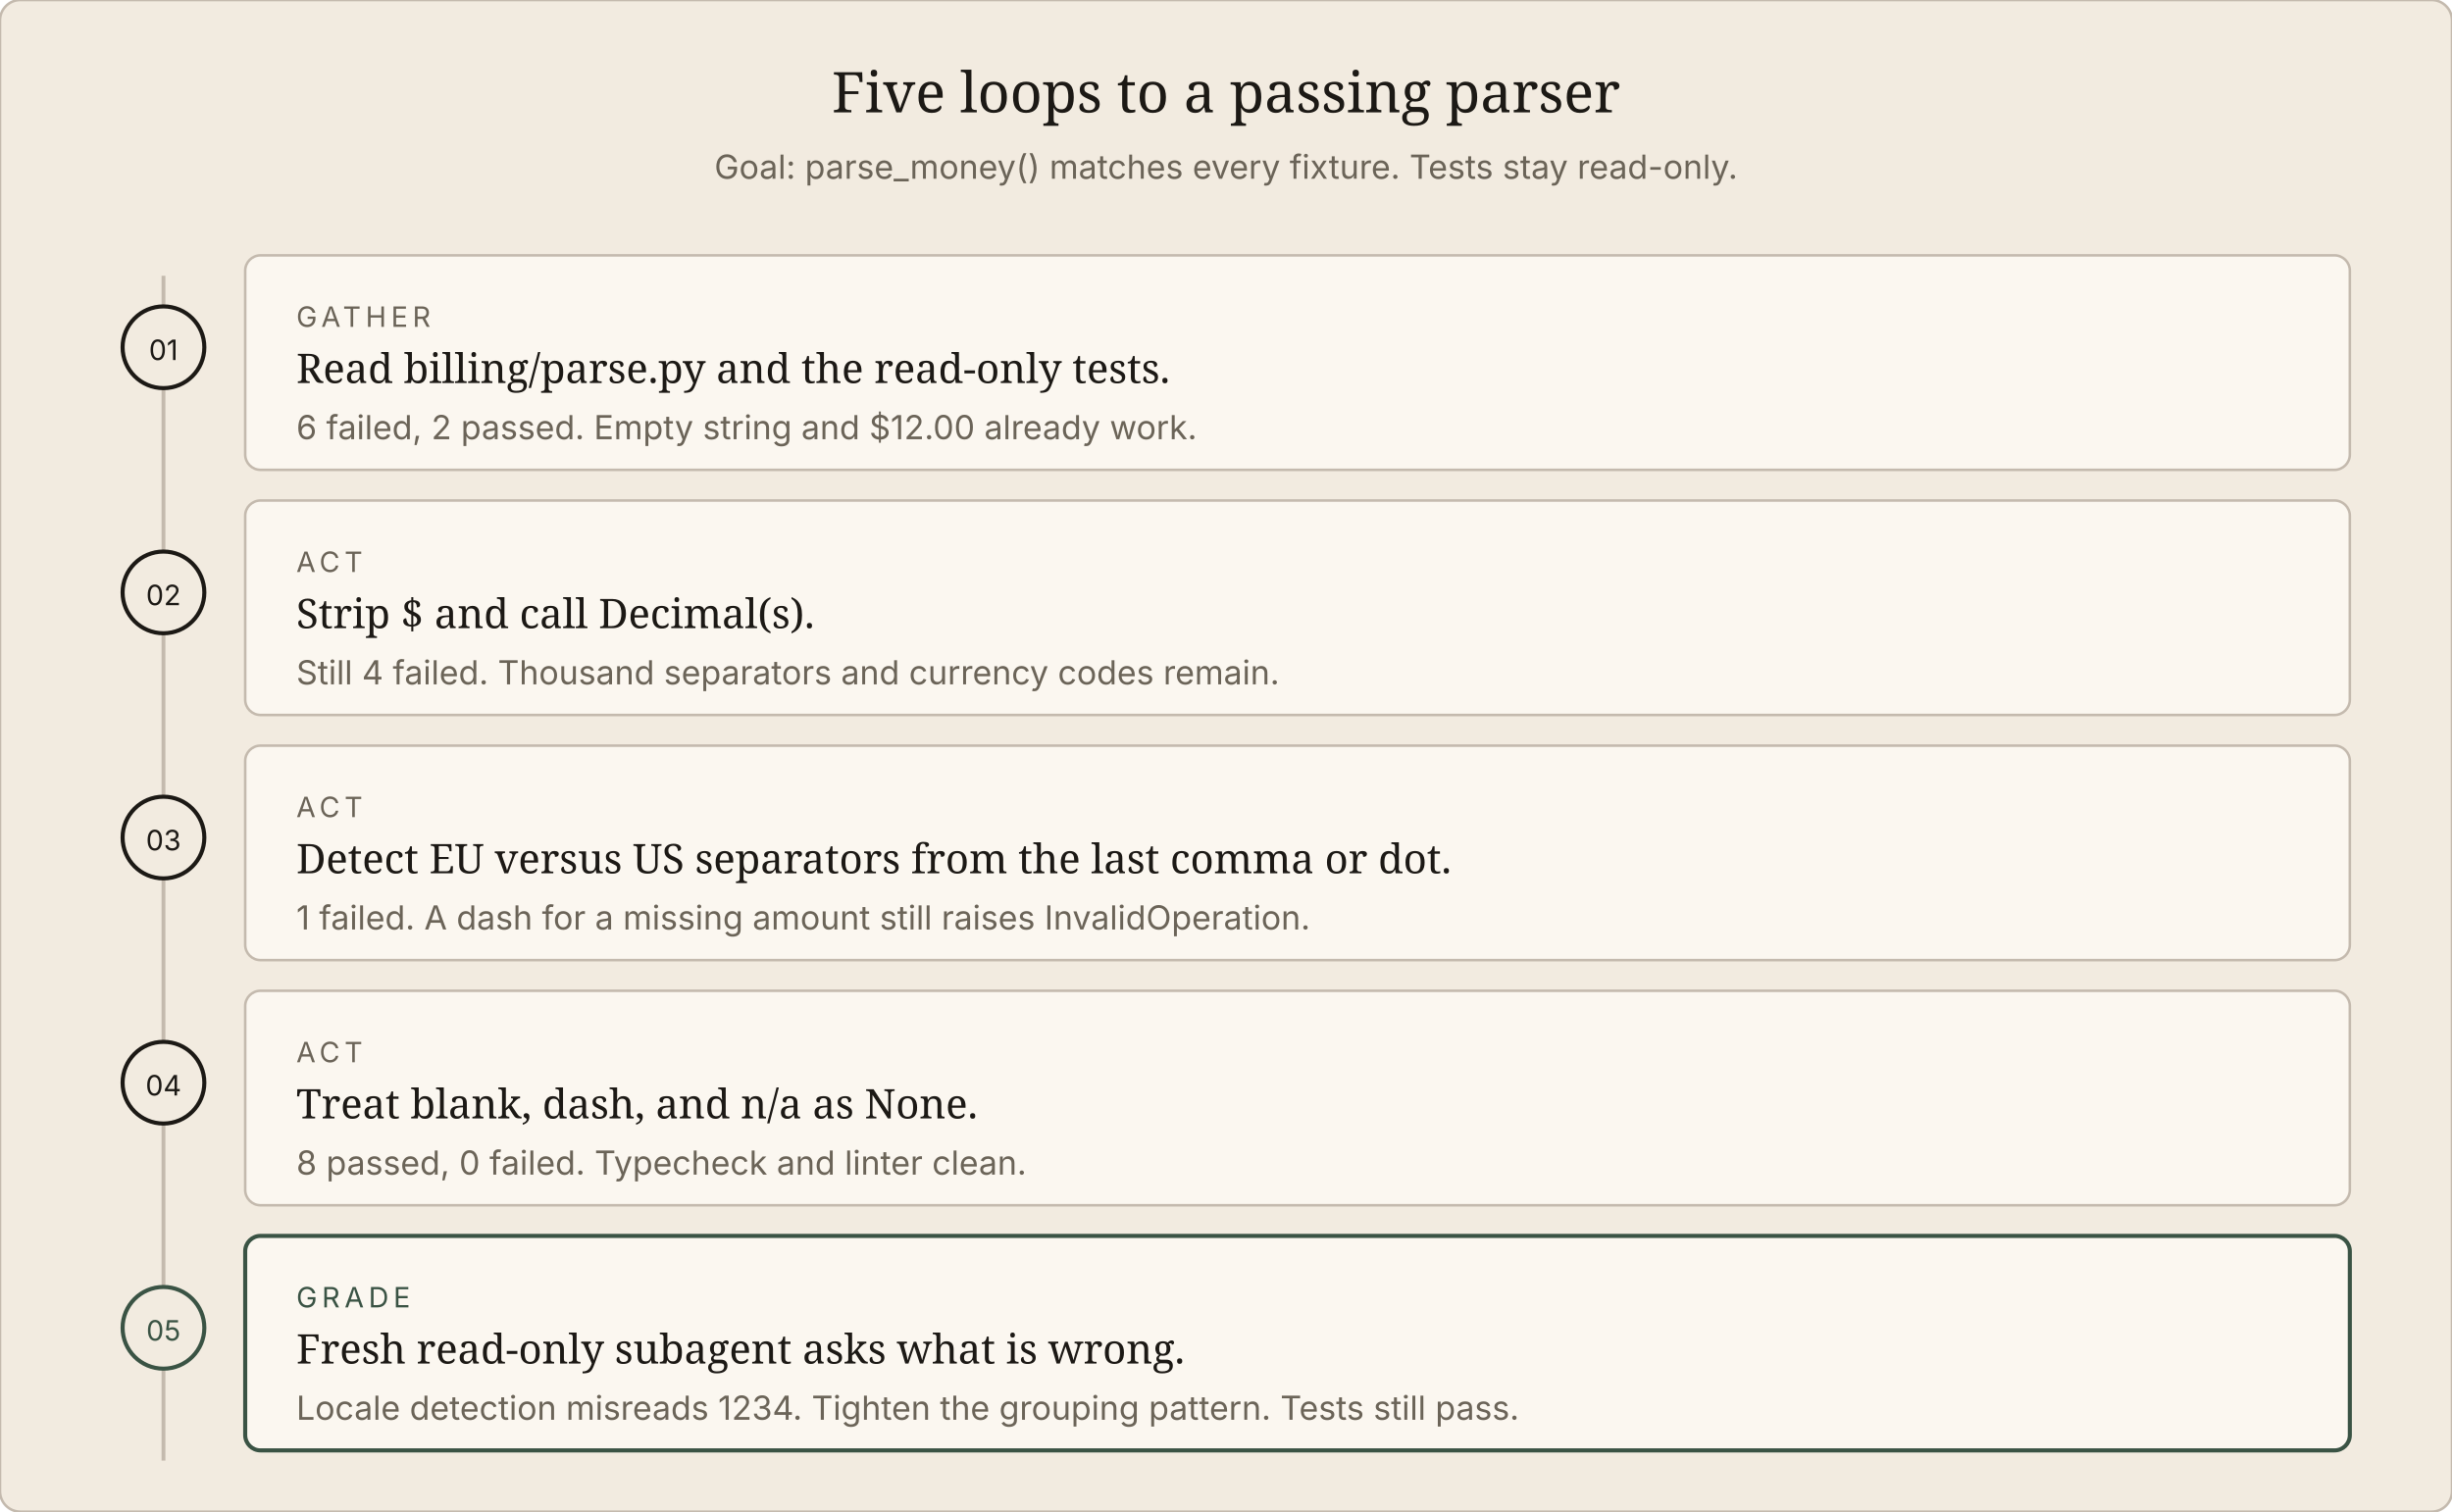
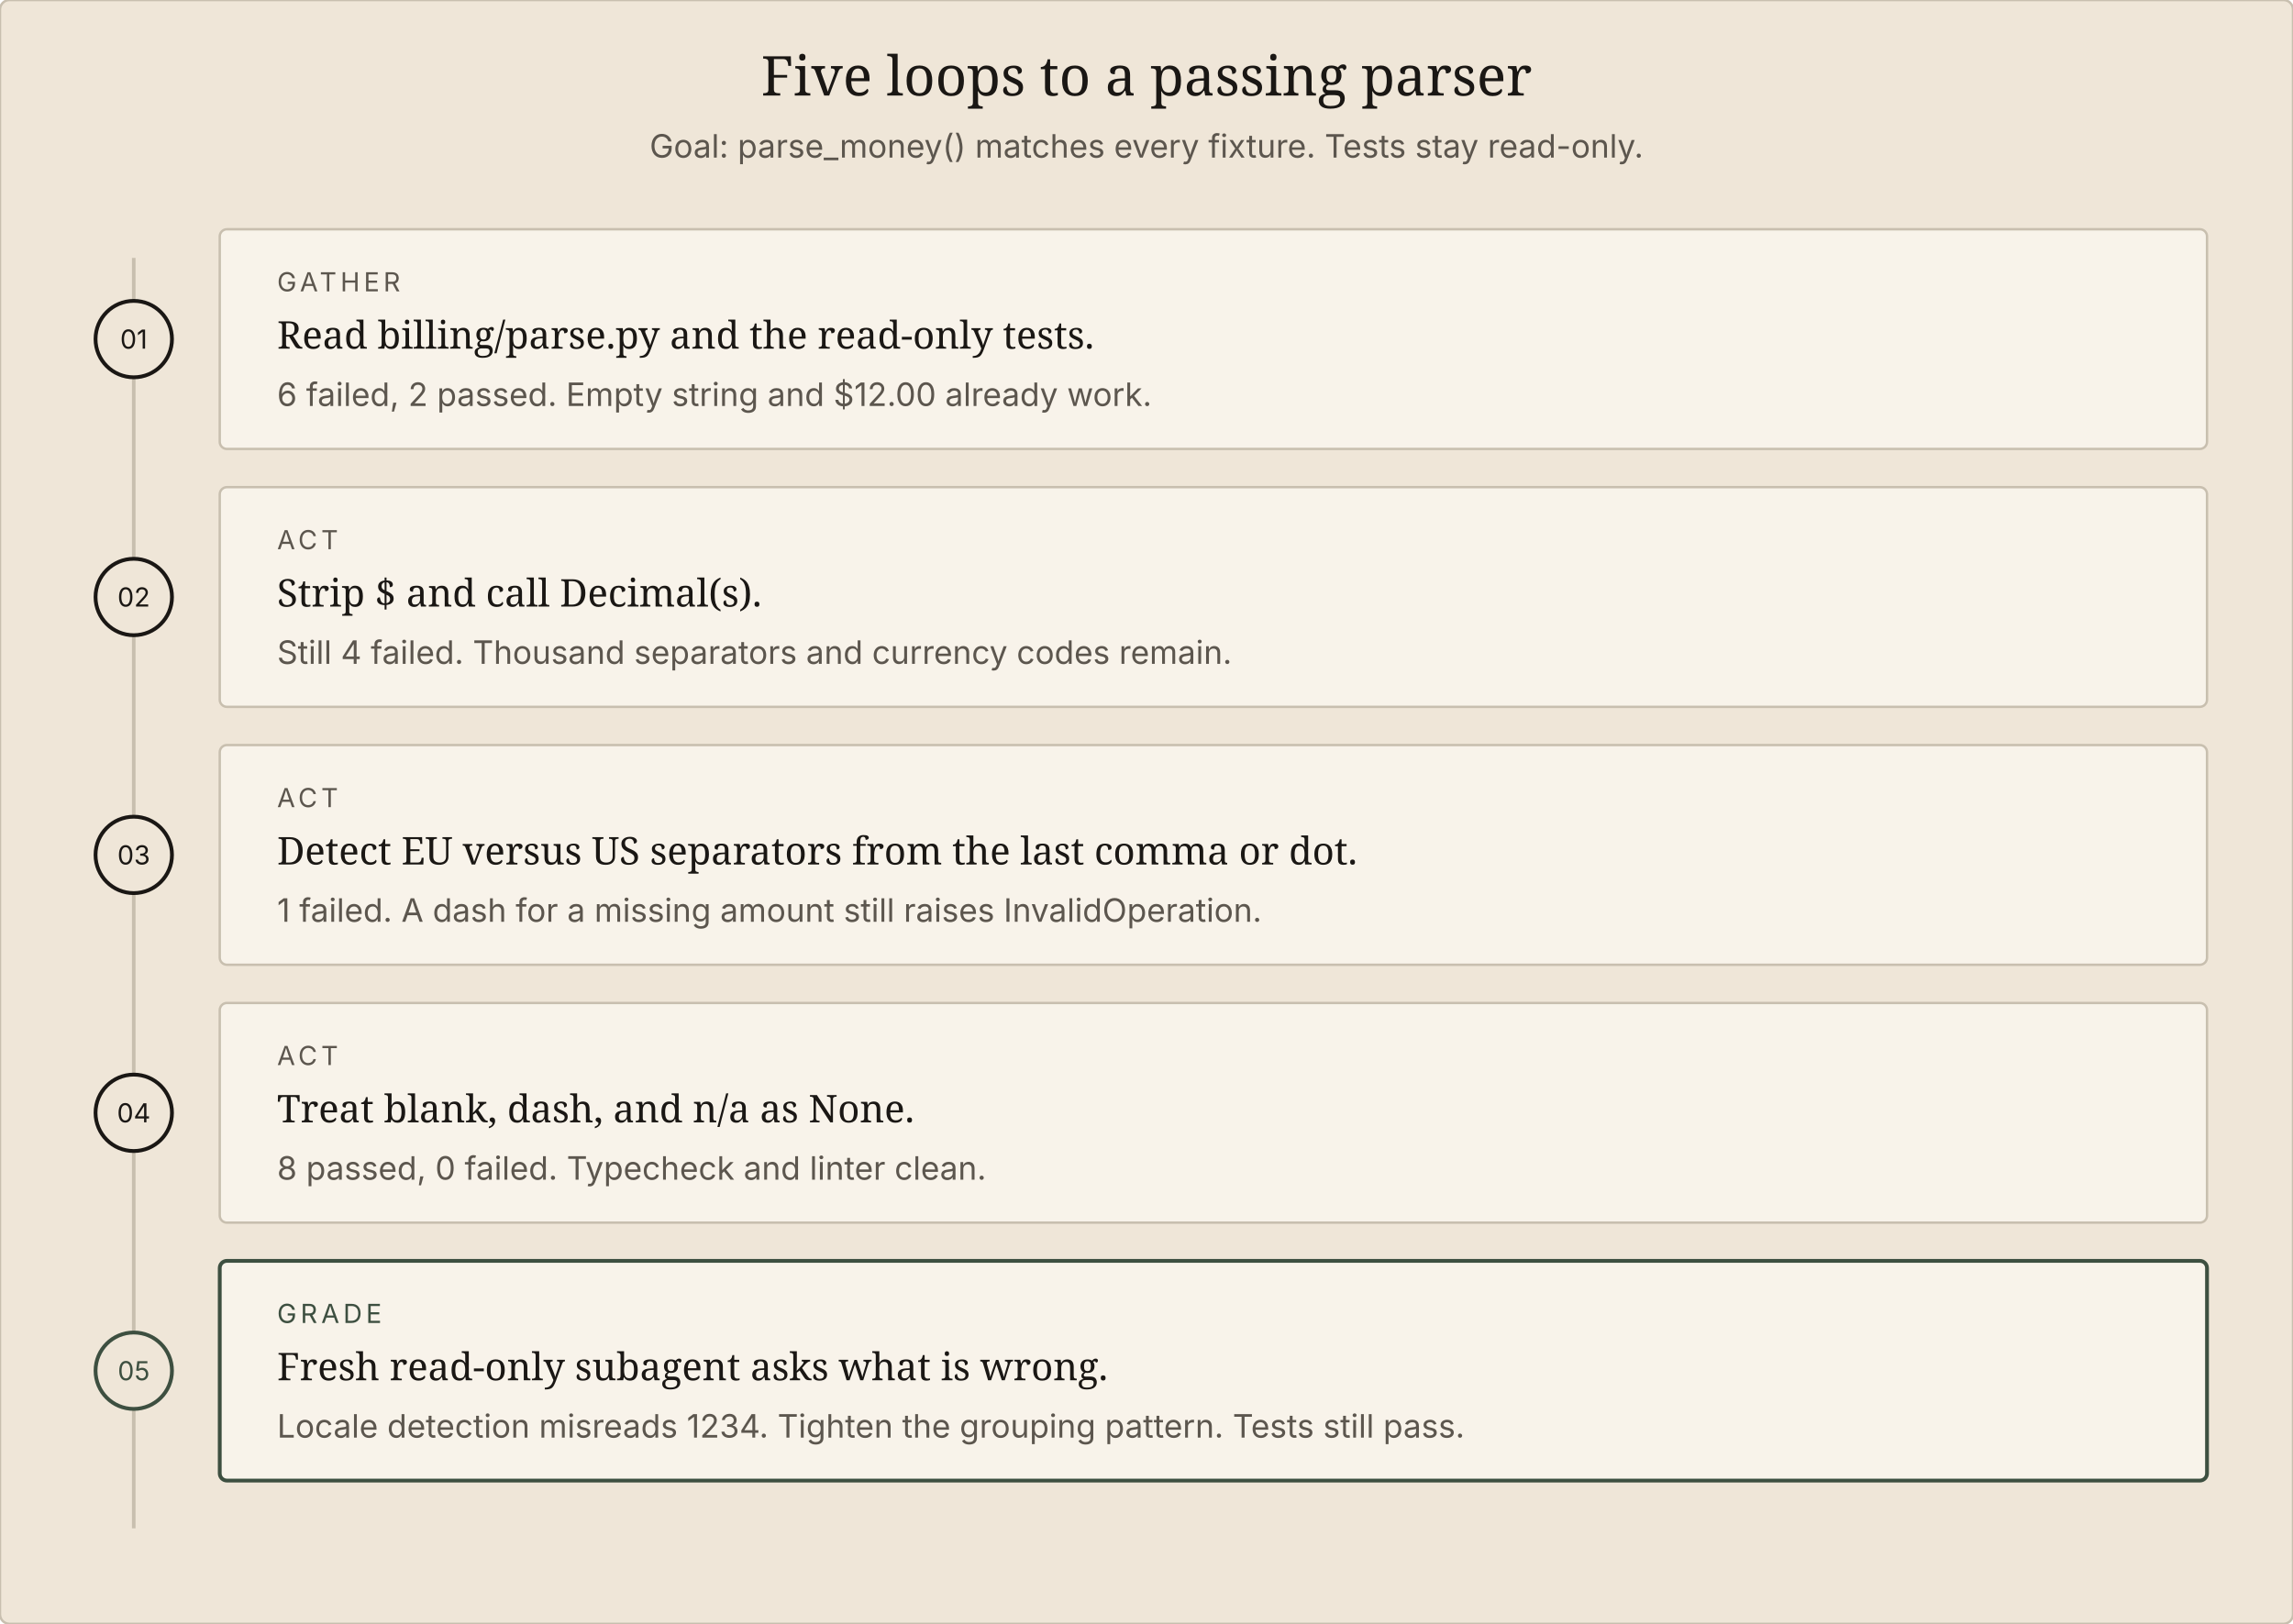
- <svg xmlns="http://www.w3.org/2000/svg" viewBox="0 0 960 592" width="960" height="592" role="img" aria-labelledby="title desc">
+ <svg xmlns="http://www.w3.org/2000/svg" viewBox="0 0 960 680" width="960" height="680" role="img" aria-labelledby="title desc">
  <defs>
-     <marker id="arrow" viewBox="0 0 10 10" refX="9" refY="5" markerWidth="8" markerHeight="8" orient="auto-start-reverse">
-       <path d="M 0 1.2 L 10 5 L 0 8.8 Z" fill="#1C1915" />
+     <marker id="arrow" viewBox="0 0 10 10" refX="9" refY="5" markerWidth="7" markerHeight="7" orient="auto-start-reverse">
+       <path d="M 0 1.4 L 10 5 L 0 8.6 Z" fill="#1A1714" />
    </marker>
-     <marker id="arrow-forest" viewBox="0 0 10 10" refX="9" refY="5" markerWidth="8" markerHeight="8" orient="auto-start-reverse">
-       <path d="M 0 1.2 L 10 5 L 0 8.8 Z" fill="#3A5344" />
-     </marker>
-     <marker id="arrow-mute" viewBox="0 0 10 10" refX="9" refY="5" markerWidth="8" markerHeight="8" orient="auto-start-reverse">
-       <path d="M 0 1.2 L 10 5 L 0 8.8 Z" fill="#6B6458" />
+     <marker id="arrow-forest" viewBox="0 0 10 10" refX="9" refY="5" markerWidth="7" markerHeight="7" orient="auto-start-reverse">
+       <path d="M 0 1.4 L 10 5 L 0 8.6 Z" fill="#3D4F40" />
    </marker>
  </defs>
-   <rect width="960" height="592" rx="8" fill="#F2EBE0" stroke="#C4BAAE" stroke-width="1" />
-   <text x="480" y="44" text-anchor="middle" font-family="'Noto Serif', Georgia, 'Times New Roman', serif" font-size="22" fill="#1C1915">Five loops to a passing parser</text>
-   <text x="480" y="70" text-anchor="middle" font-family="Inter, 'Noto Sans', 'Segoe UI', Helvetica, Arial, sans-serif" font-size="13" fill="#6B6458">Goal: parse_money() matches every fixture. Tests stay read-only.</text>
-   <line x1="64" y1="108" x2="64" y2="572" stroke="#C4BAAE" stroke-width="1.5" />
-   <circle cx="64" cy="136" r="16" fill="#F2EBE0" stroke="#1C1915" stroke-width="1.6" />
-   <text x="64" y="141" text-anchor="middle" font-family="Inter, 'Noto Sans', 'Segoe UI', Helvetica, Arial, sans-serif" font-size="11" fill="#1C1915">01</text>
-   <rect x="96" y="100" width="824" height="84" rx="6" fill="#FBF7F0" stroke="#C4BAAE" stroke-width="1" />
-   <text x="116" y="128" font-family="Inter, 'Noto Sans', 'Segoe UI', Helvetica, Arial, sans-serif" font-size="11" letter-spacing="1.8" fill="#6B6458">GATHER</text>
-   <text x="116" y="150" font-family="'Noto Serif', Georgia, 'Times New Roman', serif" font-size="16" fill="#1C1915">Read billing/parse.py and the read-only tests.</text>
-   <text x="116" y="172" font-family="Inter, 'Noto Sans', 'Segoe UI', Helvetica, Arial, sans-serif" font-size="13" fill="#6B6458">6 failed, 2 passed. Empty string and $12.00 already work.</text>
-   <circle cx="64" cy="232" r="16" fill="#F2EBE0" stroke="#1C1915" stroke-width="1.6" />
-   <text x="64" y="237" text-anchor="middle" font-family="Inter, 'Noto Sans', 'Segoe UI', Helvetica, Arial, sans-serif" font-size="11" fill="#1C1915">02</text>
-   <rect x="96" y="196" width="824" height="84" rx="6" fill="#FBF7F0" stroke="#C4BAAE" stroke-width="1" />
-   <text x="116" y="224" font-family="Inter, 'Noto Sans', 'Segoe UI', Helvetica, Arial, sans-serif" font-size="11" letter-spacing="1.8" fill="#6B6458">ACT</text>
-   <text x="116" y="246" font-family="'Noto Serif', Georgia, 'Times New Roman', serif" font-size="16" fill="#1C1915">Strip $ and call Decimal(s).</text>
-   <text x="116" y="268" font-family="Inter, 'Noto Sans', 'Segoe UI', Helvetica, Arial, sans-serif" font-size="13" fill="#6B6458">Still 4 failed. Thousand separators and currency codes remain.</text>
-   <circle cx="64" cy="328" r="16" fill="#F2EBE0" stroke="#1C1915" stroke-width="1.6" />
-   <text x="64" y="333" text-anchor="middle" font-family="Inter, 'Noto Sans', 'Segoe UI', Helvetica, Arial, sans-serif" font-size="11" fill="#1C1915">03</text>
-   <rect x="96" y="292" width="824" height="84" rx="6" fill="#FBF7F0" stroke="#C4BAAE" stroke-width="1" />
-   <text x="116" y="320" font-family="Inter, 'Noto Sans', 'Segoe UI', Helvetica, Arial, sans-serif" font-size="11" letter-spacing="1.8" fill="#6B6458">ACT</text>
-   <text x="116" y="342" font-family="'Noto Serif', Georgia, 'Times New Roman', serif" font-size="16" fill="#1C1915">Detect EU versus US separators from the last comma or dot.</text>
-   <text x="116" y="364" font-family="Inter, 'Noto Sans', 'Segoe UI', Helvetica, Arial, sans-serif" font-size="13" fill="#6B6458">1 failed. A dash for a missing amount still raises InvalidOperation.</text>
-   <circle cx="64" cy="424" r="16" fill="#F2EBE0" stroke="#1C1915" stroke-width="1.6" />
-   <text x="64" y="429" text-anchor="middle" font-family="Inter, 'Noto Sans', 'Segoe UI', Helvetica, Arial, sans-serif" font-size="11" fill="#1C1915">04</text>
-   <rect x="96" y="388" width="824" height="84" rx="6" fill="#FBF7F0" stroke="#C4BAAE" stroke-width="1" />
-   <text x="116" y="416" font-family="Inter, 'Noto Sans', 'Segoe UI', Helvetica, Arial, sans-serif" font-size="11" letter-spacing="1.8" fill="#6B6458">ACT</text>
-   <text x="116" y="438" font-family="'Noto Serif', Georgia, 'Times New Roman', serif" font-size="16" fill="#1C1915">Treat blank, dash, and n/a as None.</text>
-   <text x="116" y="460" font-family="Inter, 'Noto Sans', 'Segoe UI', Helvetica, Arial, sans-serif" font-size="13" fill="#6B6458">8 passed, 0 failed. Typecheck and linter clean.</text>
-   <circle cx="64" cy="520" r="16" fill="#F2EBE0" stroke="#3A5344" stroke-width="1.6" />
-   <text x="64" y="525" text-anchor="middle" font-family="Inter, 'Noto Sans', 'Segoe UI', Helvetica, Arial, sans-serif" font-size="11" fill="#3A5344">05</text>
-   <rect x="96" y="484" width="824" height="84" rx="6" fill="#FBF7F0" stroke="#3A5344" stroke-width="1.6" />
-   <text x="116" y="512" font-family="Inter, 'Noto Sans', 'Segoe UI', Helvetica, Arial, sans-serif" font-size="11" letter-spacing="1.8" fill="#3A5344">GRADE</text>
-   <text x="116" y="534" font-family="'Noto Serif', Georgia, 'Times New Roman', serif" font-size="16" fill="#1C1915">Fresh read-only subagent asks what is wrong.</text>
-   <text x="116" y="556" font-family="Inter, 'Noto Sans', 'Segoe UI', Helvetica, Arial, sans-serif" font-size="13" fill="#6B6458">Locale detection misreads 1234. Tighten the grouping pattern. Tests still pass.</text>
+   <rect width="960" height="680" rx="4" fill="#EFE6D8" stroke="#C8BFAF" stroke-width="1" />
+   <text x="480" y="40" text-anchor="middle" font-family="'Noto Serif', Georgia, 'Times New Roman', serif" font-size="23" fill="#1A1714">Five loops to a passing parser</text>
+   <text x="480" y="66" text-anchor="middle" font-family="Inter, 'Noto Sans', 'Segoe UI', Helvetica, Arial, sans-serif" font-size="13.5" fill="#5C564E">Goal: parse_money() matches every fixture. Tests stay read-only.</text>
+   <line x1="56" y1="108" x2="56" y2="640" stroke="#C8BFAF" stroke-width="1.5" />
+   <circle cx="56" cy="142.0" r="16" fill="#EFE6D8" stroke="#1A1714" stroke-width="1.6" />
+   <text x="56" y="146.0" text-anchor="middle" font-family="Inter, 'Noto Sans', 'Segoe UI', Helvetica, Arial, sans-serif" font-size="11" fill="#1A1714">01</text>
+   <rect x="92" y="96" width="832" height="92" rx="3" fill="#F8F3EA" stroke="#C8BFAF" stroke-width="1" />
+   <text x="116" y="122" font-family="Inter, 'Noto Sans', 'Segoe UI', Helvetica, Arial, sans-serif" font-size="11" fill="#5C564E" letter-spacing="1.6">GATHER</text>
+   <text x="116" y="146" font-family="'Noto Serif', Georgia, 'Times New Roman', serif" font-size="16" fill="#1A1714">Read billing/parse.py and the read-only tests.</text>
+   <text x="116" y="170" font-family="Inter, 'Noto Sans', 'Segoe UI', Helvetica, Arial, sans-serif" font-size="13.5" fill="#5C564E">6 failed, 2 passed. Empty string and $12.00 already work.</text>
+   <circle cx="56" cy="250.0" r="16" fill="#EFE6D8" stroke="#1A1714" stroke-width="1.6" />
+   <text x="56" y="254.0" text-anchor="middle" font-family="Inter, 'Noto Sans', 'Segoe UI', Helvetica, Arial, sans-serif" font-size="11" fill="#1A1714">02</text>
+   <rect x="92" y="204" width="832" height="92" rx="3" fill="#F8F3EA" stroke="#C8BFAF" stroke-width="1" />
+   <text x="116" y="230" font-family="Inter, 'Noto Sans', 'Segoe UI', Helvetica, Arial, sans-serif" font-size="11" fill="#5C564E" letter-spacing="1.6">ACT</text>
+   <text x="116" y="254" font-family="'Noto Serif', Georgia, 'Times New Roman', serif" font-size="16" fill="#1A1714">Strip $ and call Decimal(s).</text>
+   <text x="116" y="278" font-family="Inter, 'Noto Sans', 'Segoe UI', Helvetica, Arial, sans-serif" font-size="13.5" fill="#5C564E">Still 4 failed. Thousand separators and currency codes remain.</text>
+   <circle cx="56" cy="358.0" r="16" fill="#EFE6D8" stroke="#1A1714" stroke-width="1.6" />
+   <text x="56" y="362.0" text-anchor="middle" font-family="Inter, 'Noto Sans', 'Segoe UI', Helvetica, Arial, sans-serif" font-size="11" fill="#1A1714">03</text>
+   <rect x="92" y="312" width="832" height="92" rx="3" fill="#F8F3EA" stroke="#C8BFAF" stroke-width="1" />
+   <text x="116" y="338" font-family="Inter, 'Noto Sans', 'Segoe UI', Helvetica, Arial, sans-serif" font-size="11" fill="#5C564E" letter-spacing="1.6">ACT</text>
+   <text x="116" y="362" font-family="'Noto Serif', Georgia, 'Times New Roman', serif" font-size="16" fill="#1A1714">Detect EU versus US separators from the last comma or dot.</text>
+   <text x="116" y="386" font-family="Inter, 'Noto Sans', 'Segoe UI', Helvetica, Arial, sans-serif" font-size="13.5" fill="#5C564E">1 failed. A dash for a missing amount still raises InvalidOperation.</text>
+   <circle cx="56" cy="466.0" r="16" fill="#EFE6D8" stroke="#1A1714" stroke-width="1.6" />
+   <text x="56" y="470.0" text-anchor="middle" font-family="Inter, 'Noto Sans', 'Segoe UI', Helvetica, Arial, sans-serif" font-size="11" fill="#1A1714">04</text>
+   <rect x="92" y="420" width="832" height="92" rx="3" fill="#F8F3EA" stroke="#C8BFAF" stroke-width="1" />
+   <text x="116" y="446" font-family="Inter, 'Noto Sans', 'Segoe UI', Helvetica, Arial, sans-serif" font-size="11" fill="#5C564E" letter-spacing="1.6">ACT</text>
+   <text x="116" y="470" font-family="'Noto Serif', Georgia, 'Times New Roman', serif" font-size="16" fill="#1A1714">Treat blank, dash, and n/a as None.</text>
+   <text x="116" y="494" font-family="Inter, 'Noto Sans', 'Segoe UI', Helvetica, Arial, sans-serif" font-size="13.5" fill="#5C564E">8 passed, 0 failed. Typecheck and linter clean.</text>
+   <circle cx="56" cy="574.0" r="16" fill="#EFE6D8" stroke="#3D4F40" stroke-width="1.6" />
+   <text x="56" y="578.0" text-anchor="middle" font-family="Inter, 'Noto Sans', 'Segoe UI', Helvetica, Arial, sans-serif" font-size="11" fill="#3D4F40">05</text>
+   <rect x="92" y="528" width="832" height="92" rx="3" fill="#F8F3EA" stroke="#3D4F40" stroke-width="1.6" />
+   <text x="116" y="554" font-family="Inter, 'Noto Sans', 'Segoe UI', Helvetica, Arial, sans-serif" font-size="11" fill="#3D4F40" letter-spacing="1.6">GRADE</text>
+   <text x="116" y="578" font-family="'Noto Serif', Georgia, 'Times New Roman', serif" font-size="16" fill="#1A1714">Fresh read-only subagent asks what is wrong.</text>
+   <text x="116" y="602" font-family="Inter, 'Noto Sans', 'Segoe UI', Helvetica, Arial, sans-serif" font-size="13.5" fill="#5C564E">Locale detection misreads 1234. Tighten the grouping pattern. Tests still pass.</text>
</svg>
